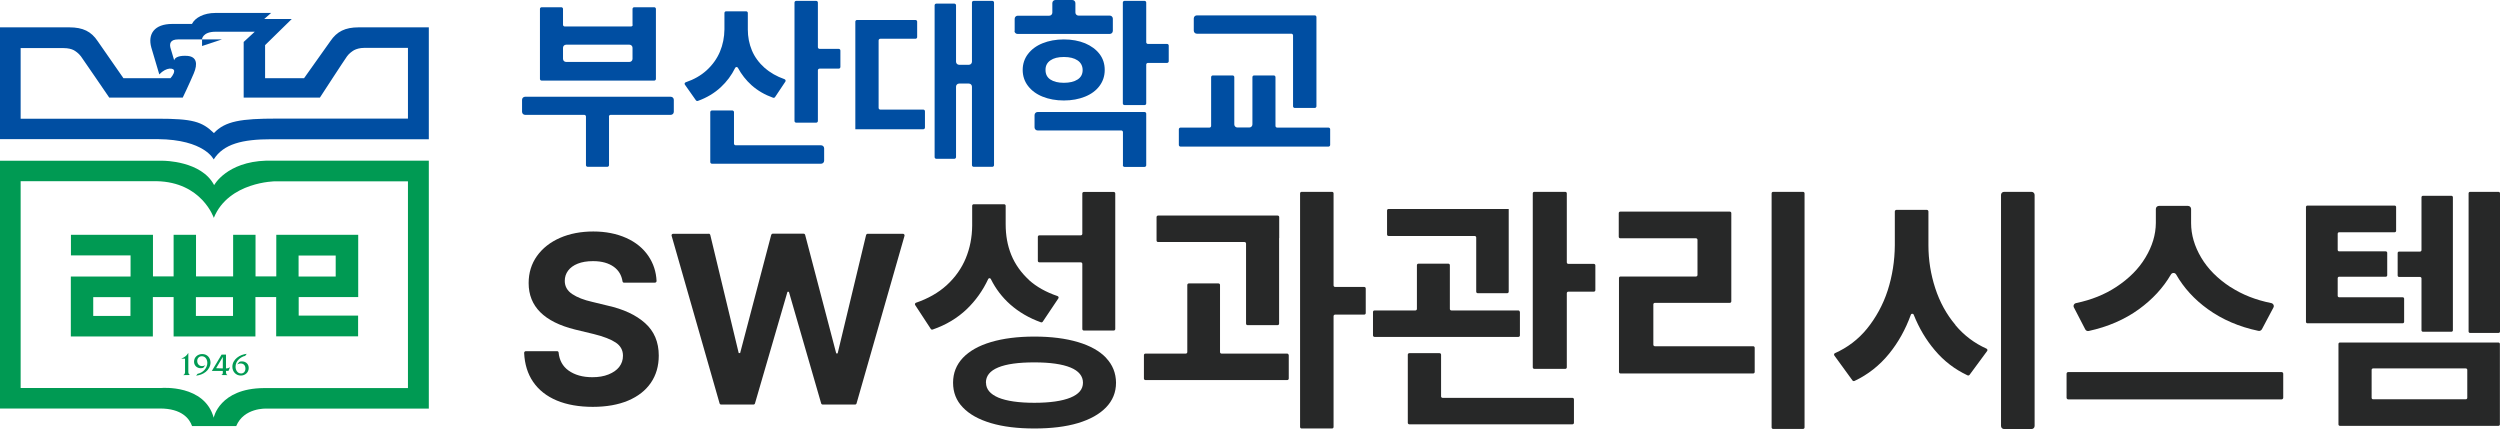
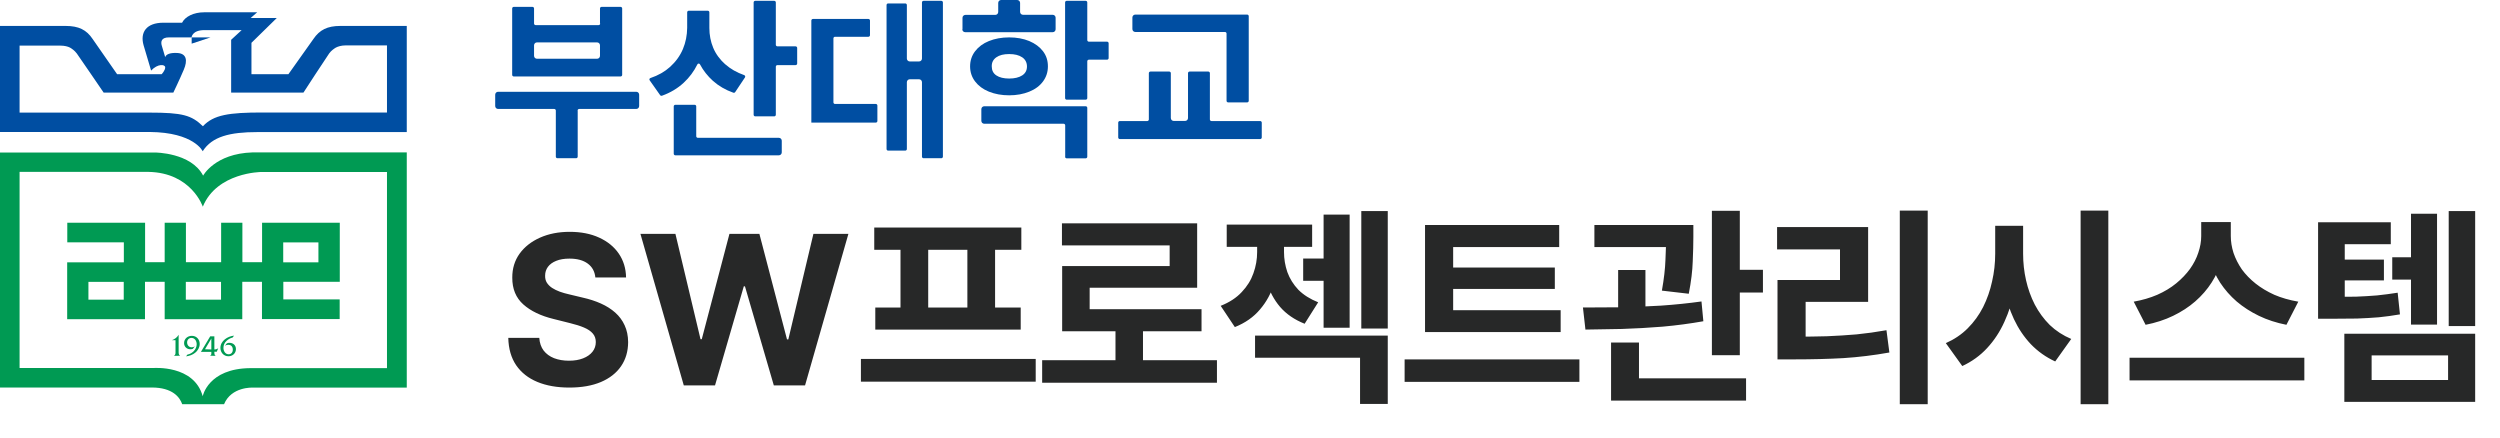
- <svg xmlns="http://www.w3.org/2000/svg" id="_레이어_1" data-name="레이어 1" viewBox="0 0 227.66 39.06">
-   <defs>
-     <style>
-       .cls-1 {
-         fill: #272828;
-       }
- 
-       .cls-2 {
-         fill: #004ea2;
-       }
- 
-       .cls-3 {
-         fill: #009a53;
-       }
-     </style>
-   </defs>
-   <path class="cls-1" d="M53.99,23.78c-.54,0-1,.08-1.38.23-.38.15-.68.37-.88.64-.2.27-.3.58-.3.93,0,.5.23.9.68,1.2s1.06.54,1.82.71l1.4.34c1.44.32,2.58.85,3.41,1.59.83.74,1.25,1.73,1.25,2.96,0,.95-.24,1.78-.72,2.48-.48.7-1.17,1.24-2.07,1.62s-1.98.57-3.22.57-2.35-.19-3.28-.58c-.93-.39-1.65-.96-2.16-1.71-.49-.72-.76-1.59-.81-2.62,0-.08.06-.16.15-.16h2.86c.07,0,.13.06.13.13.07.7.37,1.25.9,1.63.56.4,1.28.61,2.17.61.56,0,1.05-.08,1.47-.25s.75-.39.98-.69.34-.63.34-1.02c0-.5-.22-.9-.65-1.19-.43-.29-1.11-.56-2.01-.78l-1.7-.41c-2.82-.7-4.23-2.11-4.23-4.23,0-.93.25-1.75.76-2.47.51-.71,1.21-1.26,2.1-1.65.9-.39,1.91-.58,3.03-.58s2.13.2,3,.59c.87.39,1.54.94,2.02,1.65.45.67.7,1.42.74,2.27,0,.08-.07.15-.15.15h-2.82c-.07,0-.12-.05-.13-.12-.09-.56-.35-1-.79-1.32-.47-.34-1.1-.52-1.88-.52Z" />
-   <path class="cls-1" d="M64.54,21.28c.07,0,.12.05.14.11l2.59,10.76h.13l2.83-10.76c.02-.06.07-.11.14-.11h2.81c.06,0,.12.04.14.11l2.83,10.79h.13l2.59-10.78c.02-.06.07-.11.14-.11h3.22c.09,0,.16.09.14.18l-4.37,15.27c-.02.06-.07.1-.14.1h-2.94c-.06,0-.12-.04-.14-.1l-2.94-10.17h-.13l-2.96,10.17c-.02.06-.07.1-.14.1h-2.94c-.06,0-.12-.04-.14-.1l-4.37-15.27c-.03-.09.04-.18.14-.18h3.22Z" />
-   <path class="cls-1" d="M93.7,25.5c.7.63,1.57,1.11,2.6,1.46.09.03.13.13.08.21l-1.42,2.12c-.04.06-.11.08-.17.06-1.09-.39-2.02-.94-2.8-1.63-.73-.65-1.32-1.42-1.76-2.31-.05-.11-.2-.1-.24,0-.49,1.05-1.14,1.96-1.95,2.74-.86.82-1.89,1.44-3.11,1.86-.06.02-.14,0-.17-.06l-1.42-2.17c-.05-.08-.01-.18.07-.21,1.11-.38,2.04-.91,2.79-1.59.79-.72,1.37-1.55,1.75-2.47s.57-1.91.58-2.95v-1.82c0-.08.06-.14.14-.14h2.77c.08,0,.14.06.14.14v1.68c0,1,.16,1.93.51,2.79s.9,1.63,1.63,2.3ZM100.72,32.59c.6.63.9,1.38.91,2.26,0,.88-.31,1.63-.91,2.25-.6.62-1.46,1.1-2.56,1.43-1.11.33-2.43.49-3.96.49s-2.85-.16-3.96-.49c-1.11-.33-1.96-.8-2.56-1.43-.6-.62-.89-1.37-.89-2.25s.3-1.63.89-2.26c.6-.63,1.45-1.11,2.56-1.44s2.43-.5,3.96-.5,2.84.17,3.96.5c1.11.33,1.97.81,2.57,1.44ZM89.79,34.85c0,.59.38,1.04,1.13,1.36.75.31,1.85.47,3.27.47s2.53-.16,3.29-.47c.76-.31,1.14-.76,1.14-1.36s-.38-1.07-1.13-1.38c-.75-.31-1.85-.47-3.3-.47s-2.54.15-3.29.46c-.75.31-1.12.77-1.12,1.39ZM98.56,29.95v-5.92c0-.08-.06-.14-.14-.14h-3.77c-.08,0-.14-.06-.14-.14v-2.18c0-.08.06-.14.14-.14h3.77c.08,0,.14-.06.14-.14v-3.67c0-.08.06-.14.14-.14h2.72c.08,0,.14.06.14.14v12.34c0,.08-.06.14-.14.14h-2.72c-.08,0-.14-.06-.14-.14Z" />
-   <path class="cls-1" d="M117.36,32.34v2.13c0,.08-.06.14-.14.14h-12.91c-.08,0-.14-.06-.14-.14v-2.13c0-.08.06-.14.14-.14h3.67c.08,0,.14-.06.14-.14v-6.11c0-.08.06-.14.14-.14h2.7c.08,0,.14.06.14.14v6.11c0,.08.06.14.14.14h5.97c.08,0,.14.06.14.14ZM116.48,21.68v7.79c0,.08-.06.14-.14.14h-2.73c-.08,0-.14-.06-.14-.14v-7.29c0-.08-.06-.14-.14-.14h-7.87c-.08,0-.14-.06-.14-.14v-2.13c0-.08.06-.14.14-.14h10.89c.08,0,.14.06.14.14v1.92ZM124.37,26.28v2.23c0,.08-.06.14-.14.14h-2.65c-.08,0-.14.06-.14.14v10.09c0,.08-.06.14-.14.14h-2.77c-.08,0-.14-.06-.14-.14v-21.27c0-.08.06-.14.14-.14h2.77c.08,0,.14.06.14.14v8.38c0,.08.06.14.14.14h2.65c.08,0,.14.06.14.14Z" />
-   <path class="cls-1" d="M138.41,28.41v2.13c0,.08-.06.14-.14.14h-13.1c-.08,0-.14-.06-.14-.14v-2.13c0-.08.06-.14.14-.14h3.72c.08,0,.14-.06.14-.14v-3.98c0-.08.06-.14.14-.14h2.72c.08,0,.14.06.14.14v3.98c0,.08.06.14.14.14h6.09c.08,0,.14.06.14.14ZM137.39,23.49v3.07c0,.08-.06.14-.14.14h-2.68c-.08,0-.14-.06-.14-.14v-4.93c0-.08-.06-.14-.14-.14h-7.84c-.08,0-.14-.06-.14-.14v-2.18c0-.08.06-.14.14-.14h10.94v4.46ZM128.2,38.5v-6.2c0-.08.06-.14.14-.14h2.75c.08,0,.14.06.14.14v3.79c0,.08.06.14.14.14h11.82c.08,0,.14.06.14.14v2.13c0,.08-.06.14-.14.14h-14.85c-.08,0-.14-.06-.14-.14ZM145.28,24.17v2.25c0,.08-.06.14-.14.14h-2.32c-.08,0-.14.06-.14.14v6.75c0,.08-.06.14-.14.14h-2.82c-.08,0-.14-.06-.14-.14v-15.84c0-.08.06-.14.14-.14h2.82c.08,0,.14.06.14.14v6.28c0,.08.06.14.14.14h2.32c.08,0,.14.06.14.14Z" />
-   <path class="cls-1" d="M150.56,27.72v3.67c0,.08.06.14.14.14h8.95c.08,0,.14.06.14.14v2.2c0,.08-.06.14-.14.14h-12.08c-.08,0-.14-.06-.14-.14v-8.55c0-.08.06-.14.14-.14h6.87c.08,0,.14-.06.14-.14v-3.2c0-.08-.06-.14-.14-.14h-6.89c-.08,0-.14-.06-.14-.14v-2.15c0-.08.06-.14.14-.14h9.97c.08,0,.14.06.14.14v8.03c0,.08-.06.14-.14.14h-6.82c-.08,0-.14.06-.14.14ZM161.33,38.92v-21.31c0-.08.06-.14.14-.14h2.72c.08,0,.14.06.14.14v21.31c0,.08-.06.14-.14.14h-2.72c-.08,0-.14-.06-.14-.14Z" />
-   <path class="cls-1" d="M178.07,29.61c.78.93,1.72,1.64,2.83,2.14.08.04.11.14.06.21l-1.6,2.17c-.04.06-.12.08-.19.05-1.15-.54-2.15-1.3-2.98-2.29-.79-.93-1.43-2-1.92-3.23-.05-.12-.22-.12-.26,0-.49,1.35-1.15,2.53-1.98,3.55-.87,1.07-1.92,1.9-3.15,2.48-.07.03-.15.01-.19-.05l-1.65-2.27c-.05-.07-.02-.18.06-.21,1.14-.51,2.12-1.25,2.91-2.22s1.47-2.18,1.89-3.49c.42-1.31.64-2.68.65-4.12v-3.07c0-.08.07-.15.15-.15h2.76c.08,0,.15.07.15.15v3.07c0,1.35.21,2.65.62,3.91.41,1.26,1.02,2.38,1.84,3.35ZM182.22,38.79v-21.04c0-.15.12-.28.28-.28h2.5c.15,0,.28.12.28.28v21.04c0,.15-.12.28-.28.28h-2.5c-.15,0-.28-.12-.28-.28Z" />
-   <path class="cls-1" d="M188.19,36.22v-2.19c0-.08.07-.15.15-.15h19.43c.08,0,.15.07.15.15v2.19c0,.08-.07.15-.15.15h-19.43c-.08,0-.15-.07-.15-.15ZM203.11,26.13c1.07.7,2.31,1.19,3.72,1.47.18.04.29.24.2.4l-1.05,1.98c-.06.11-.19.18-.32.15-1.76-.37-3.29-1.03-4.61-1.98-1.22-.88-2.18-1.93-2.88-3.15-.11-.19-.37-.19-.48,0-.71,1.22-1.68,2.26-2.9,3.15-1.31.95-2.84,1.61-4.58,1.99-.13.03-.26-.03-.32-.15l-1.03-1.99c-.09-.17.01-.36.2-.4,1.39-.29,2.61-.78,3.67-1.48,1.15-.76,2.04-1.65,2.65-2.68.62-1.03.93-2.07.94-3.13v-1.28c0-.16.13-.28.28-.28h2.65c.16,0,.28.13.28.28v1.28c0,1.07.31,2.12.92,3.15.61,1.03,1.5,1.92,2.66,2.68Z" />
-   <path class="cls-1" d="M212.88,21.32v1.44c0,.07.06.13.13.13h4.25c.07,0,.13.06.13.13v2.05c0,.07-.06.13-.13.13h-4.25c-.07,0-.13.06-.13.13v1.61c0,.07.06.13.13.13h5.79c.07,0,.13.06.13.13v2.11c0,.07-.06.13-.13.13h-8.68c-.07,0-.13-.06-.13-.13v-10.46c0-.07.06-.13.13-.13h7.95c.07,0,.13.06.13.13v2.17c0,.07-.06.13-.13.13h-5.06c-.07,0-.13.06-.13.13ZM212.95,38.65v-7.33c0-.07.06-.13.13-.13h14.44c.07,0,.13.06.13.13v7.33c0,.07-.06.13-.13.13h-14.44c-.07,0-.13-.06-.13-.13ZM224.68,36.23v-2.55c0-.07-.06-.13-.13-.13h-8.45c-.07,0-.13.06-.13.13v2.55c0,.07.06.13.13.13h8.45c.07,0,.13-.06.13-.13ZM220.51,30.05v-4.7c0-.07-.06-.13-.13-.13h-1.91c-.07,0-.13-.06-.13-.13v-2.05c0-.07.06-.13.13-.13h1.91c.07,0,.13-.06.13-.13v-4.82c0-.07.06-.13.13-.13h2.6c.07,0,.13.06.13.13v12.12c0,.07-.06.13-.13.13h-2.6c-.07,0-.13-.06-.13-.13ZM224.8,30.19v-12.59c0-.07.06-.13.13-.13h2.6c.07,0,.13.06.13.13v12.59c0,.07-.06.13-.13.13h-2.6c-.07,0-.13-.06-.13-.13Z" />
-   <g>
-     <path class="cls-2" d="M55.46,10.61v4.43c0,.08-.07.15-.15.15h-1.8c-.08,0-.15-.07-.15-.15v-4.43c0-.08-.07-.15-.15-.15h-5.39c-.16,0-.28-.13-.28-.28v-1.09c0-.16.13-.28.28-.28h13.26c.16,0,.28.13.28.28v1.09c0,.16-.13.28-.28.28h-5.48c-.08,0-.15.07-.15.15ZM57.6,2.26V.81c0-.08.07-.15.15-.15h1.83c.08,0,.15.07.15.15v6.38c0,.08-.07.15-.15.15h-10.26c-.08,0-.15-.07-.15-.15V.81c0-.08.07-.15.15-.15h1.8c.08,0,.15.07.15.15v1.45c0,.08.07.15.15.15h6.05c.08,0,.15-.07.15-.15ZM57.32,4.07h-5.77c-.16,0-.28.13-.28.28v1.01c0,.16.13.28.28.28h5.77c.16,0,.28-.13.28-.28v-1.01c0-.16-.13-.28-.28-.28Z" />
-     <path class="cls-2" d="M69.64,6.18c.49.44,1.09.78,1.8,1.03.09.03.13.14.08.22l-.94,1.41c-.04.06-.11.08-.18.06-.76-.27-1.41-.65-1.96-1.14-.5-.45-.92-.98-1.24-1.58-.06-.11-.2-.1-.25,0-.33.67-.77,1.26-1.31,1.76-.58.54-1.28.96-2.09,1.25-.06.02-.14,0-.18-.06l-1-1.42c-.06-.08-.02-.19.08-.22.74-.25,1.37-.61,1.88-1.07.55-.5.96-1.07,1.23-1.71.27-.64.4-1.32.41-2.03v-1.5c0-.08.07-.15.15-.15h1.83c.08,0,.15.07.15.15v1.51c0,.66.12,1.3.37,1.9.25.6.65,1.14,1.18,1.61ZM64.68,14.78v-4.57c0-.08.07-.15.15-.15h1.86c.08,0,.15.07.15.15v2.87c0,.08.07.15.15.15h7.78c.16,0,.28.13.28.28v1.12c0,.16-.13.28-.28.28h-9.94c-.08,0-.15-.07-.15-.15ZM76.53,4.6v1.5c0,.08-.07.15-.15.15h-1.75c-.08,0-.15.07-.15.15v4.62c0,.08-.07.15-.15.15h-1.83c-.08,0-.15-.07-.15-.15V.23c0-.08.07-.15.15-.15h1.83c.08,0,.15.07.15.15v4.07c0,.08.07.15.15.15h1.75c.08,0,.15.07.15.15Z" />
-     <path class="cls-2" d="M80.01,3.68v6.15c0,.08.07.15.15.15h3.92c.08,0,.15.07.15.15v1.49c0,.08-.07.15-.15.15h-6.19V1.97c0-.08.07-.15.15-.15h5.33c.08,0,.15.07.15.15v1.41c0,.08-.07.15-.15.15h-3.21c-.08,0-.15.07-.15.15ZM88.51,15.04v-7.15c0-.16-.13-.28-.28-.28h-.89c-.16,0-.28.13-.28.28v6.42c0,.08-.07.15-.15.15h-1.65c-.08,0-.15-.07-.15-.15V.48c0-.08.07-.15.15-.15h1.65c.08,0,.15.07.15.15v5.14c0,.16.13.28.28.28h.89c.16,0,.28-.13.28-.28V.23c0-.08.07-.15.15-.15h1.71c.08,0,.15.07.15.15v14.81c0,.08-.07.15-.15.15h-1.71c-.08,0-.15-.07-.15-.15Z" />
-     <path class="cls-2" d="M92.4,2.82v-1.11c0-.16.13-.28.28-.28h2.87c.16,0,.28-.13.28-.28V.28c0-.16.13-.28.28-.28h1.54c.16,0,.28.13.28.28v.86c0,.16.13.28.28.28h2.85c.16,0,.28.13.28.28v1.11c0,.16-.13.28-.28.28h-8.4c-.16,0-.28-.13-.28-.28ZM100.13,4.92c.32.42.47.9.47,1.45s-.16,1.03-.47,1.45c-.31.42-.75.75-1.32.98s-1.21.35-1.93.35-1.37-.12-1.94-.35-1.01-.56-1.33-.98c-.32-.42-.48-.91-.48-1.45s.16-1.03.48-1.45c.32-.42.76-.75,1.33-.98.57-.23,1.22-.35,1.94-.35s1.37.12,1.93.35c.56.24,1,.56,1.32.98ZM102.26,15.04v-3.01c0-.08-.07-.15-.15-.15h-7.62c-.16,0-.28-.13-.28-.28v-1.12c0-.16.13-.28.28-.28h9.74c.08,0,.15.07.15.15v4.7c0,.08-.07.15-.15.15h-1.83c-.08,0-.15-.07-.15-.15ZM95.21,6.38c0,.37.14.66.44.86s.71.3,1.23.3.94-.1,1.25-.3.46-.49.46-.86-.16-.68-.46-.88c-.31-.21-.72-.31-1.25-.31s-.93.1-1.23.31c-.3.21-.45.5-.44.88ZM106.43,4.15v1.43c0,.08-.07.15-.15.15h-1.75c-.08,0-.15.07-.15.15v3.54c0,.08-.07.15-.15.15h-1.83c-.08,0-.15-.07-.15-.15V.23c0-.08.07-.15.15-.15h1.83c.08,0,.15.07.15.15v3.62c0,.08.07.15.15.15h1.75c.08,0,.15.07.15.15Z" />
-     <path class="cls-2" d="M107.35,13.2v-1.43c0-.08.07-.15.15-.15h2.64c.08,0,.15-.07.15-.15v-4.45c0-.08.07-.15.15-.15h1.81c.08,0,.15.07.15.15v4.31c0,.16.13.28.28.28h1.09c.16,0,.28-.13.28-.28v-4.31c0-.08.07-.15.15-.15h1.8c.08,0,.15.07.15.15v4.45c0,.08.07.15.15.15h4.68c.08,0,.15.07.15.15v1.43c0,.08-.07.15-.15.15h-13.48c-.08,0-.15-.07-.15-.15ZM119.88,3.05v6.63c0,.08-.07.15-.15.15h-1.83c-.08,0-.15-.07-.15-.15V3.22c0-.08-.07-.15-.15-.15h-8.61c-.16,0-.28-.13-.28-.28v-1.11c0-.16.13-.28.28-.28h10.74c.08,0,.15.07.15.15v1.51Z" />
-   </g>
-   <path class="cls-3" d="M37.16,35.34h-13.13c-4.06.03-4.57,2.7-4.57,2.7-.83-3.04-4.74-2.71-4.74-2.71H1.88v-18.83h12.38c4.12.08,5.21,3.34,5.21,3.34,1.35-3.3,5.6-3.33,5.6-3.33h12.08s0,18.83,0,18.83ZM24.24,14.63c-3.61.11-4.74,2.23-4.74,2.23-1.15-2.22-4.62-2.22-4.62-2.22H0v22.56h14.57c1.99,0,2.69.93,2.92,1.6h4.02c.7-1.69,2.73-1.59,2.73-1.59h14.81V14.63h-14.81Z" />
-   <path class="cls-3" d="M11.88,25.18h-5.43v5.46h0s7.47,0,7.47,0v-.02h0v-3.57h1.89v3.59h7.45v-3.59h1.89v3.58h7.46v-1.89h-5.41v-1.69h5.42v-5.67h-7.46v3.79h-1.89v-3.79h-2.04v3.79h-3.38v-3.79h-2.04v3.79h-1.88v-3.79h-7.47v1.88h5.43v1.91ZM11.88,28.77h-3.39v-1.71h3.39v1.71ZM21.22,28.77h-3.38v-1.71h3.38v1.71ZM27.19,23.27h3.38v1.91h-3.38v-1.91Z" />
-   <g>
-     <polygon class="cls-2" points="18.4 4.19 20.21 3.59 18.4 3.59 18.4 4.19" />
-     <path class="cls-2" d="M14.5,6.78c.66-.7,1.36-.61,1.36-.31s-.34.65-.34.65h-4.28l-2.35-3.38h0c-.58-.87-1.33-1.25-2.58-1.25H0v10.18c3.83,0,13.27,0,14.38,0,4.25.04,5.08,1.85,5.08,1.85.89-1.41,2.6-1.84,5.25-1.84h14.34V2.49h-6.39c-1.23,0-1.98.38-2.57,1.25h0l-2.4,3.38h-3.55v-3.01l2.43-2.38h-2.51s.63-.55.63-.55h-5.09c-1.02,0-1.83.42-2.12,1h-1.79c-1.65,0-2.25.93-1.91,2.15l.73,2.46ZM37.16,10.8h-11.98c-3.19,0-4.68.22-5.7,1.32-1.09-1.06-1.95-1.31-5.14-1.31H1.88v-6.43h3.92c.39,0,.71.08.92.19.16.09.44.28.65.56.26.36,2.58,3.76,2.58,3.76h6.69s.62-1.29,1-2.19c.39-.91.26-1.54-.57-1.61-.7-.05-1.14.11-1.21.4l-.3-1.01c-.18-.51-.05-.89.66-.89h2.17s.04-.7,1.24-.7h3.57l-1.01.93v5.07h6.94s2.21-3.4,2.47-3.76c.2-.28.49-.47.64-.56.21-.11.53-.21.92-.21h3.99v6.45Z" />
-   </g>
-   <path class="cls-3" d="M16.52,32.65c.26-.09.49-.27.62-.5h.01v1.61c0,.16-.01.29.14.39h0s-.6.01-.6.01h0c.18-.1.16-.23.16-.4v-1.1h-.33Z" />
-   <path class="cls-3" d="M18,34.04c.47-.09.88-.51.88-.99,0-.29-.16-.61-.5-.61-.25,0-.42.19-.42.43,0,.26.17.47.44.47.11,0,.21-.03.3-.09l-.19.24c-.07.03-.16.04-.24.04-.34,0-.6-.25-.6-.59,0-.42.34-.7.75-.7.45,0,.75.35.75.78,0,.32-.18.64-.43.84-.26.21-.56.31-.88.35l.14-.18Z" />
-   <path class="cls-3" d="M20.29,33.55c-.25,0-.46-.01-.61-.02l.61-1.03v1.05ZM20.29,33.77v.07c0,.15.02.25-.14.31h0s.56.01.56.01h0c-.13-.07-.13-.21-.13-.33v-.06h.23l.14-.34c-.1.08-.23.12-.37.12v-1.26h-.4l-.89,1.49h1.01Z" />
-   <path class="cls-3" d="M22.32,32.41c-.19.03-.42.17-.56.3-.2.18-.31.42-.31.69,0,.29.17.61.5.61.25,0,.4-.19.4-.44,0-.28-.15-.47-.44-.47-.11,0-.22.03-.32.09l.19-.23c.08-.04.16-.05.25-.05.36,0,.62.24.62.6,0,.4-.32.69-.72.69-.45,0-.77-.36-.77-.8,0-.68.69-1.12,1.31-1.18l-.14.18Z" />
+ <svg xmlns="http://www.w3.org/2000/svg" width="240" height="42" viewBox="0 0 240 42" fill="none">
+   <path d="M55.459 10.61V15.04C55.459 15.12 55.389 15.19 55.309 15.19H53.509C53.429 15.19 53.359 15.12 53.359 15.04V10.61C53.359 10.53 53.289 10.46 53.209 10.46H47.819C47.659 10.46 47.539 10.33 47.539 10.18V9.09C47.539 8.93 47.669 8.81 47.819 8.81H61.079C61.239 8.81 61.359 8.94 61.359 9.09V10.18C61.359 10.34 61.229 10.46 61.079 10.46H55.599C55.519 10.46 55.449 10.53 55.449 10.61H55.459ZM57.599 2.26V0.81C57.599 0.73 57.669 0.66 57.749 0.66H59.579C59.659 0.66 59.729 0.73 59.729 0.81V7.19C59.729 7.27 59.659 7.34 59.579 7.34H49.319C49.239 7.34 49.169 7.27 49.169 7.19V0.81C49.169 0.73 49.239 0.66 49.319 0.66H51.119C51.199 0.66 51.269 0.73 51.269 0.81V2.26C51.269 2.34 51.339 2.41 51.419 2.41H57.469C57.549 2.41 57.619 2.34 57.619 2.26H57.599ZM57.319 4.07H51.549C51.389 4.07 51.269 4.2 51.269 4.35V5.36C51.269 5.52 51.399 5.64 51.549 5.64H57.319C57.479 5.64 57.599 5.51 57.599 5.36V4.35C57.599 4.19 57.469 4.07 57.319 4.07Z" fill="#004EA2" />
+   <path d="M69.639 6.18C70.129 6.62 70.729 6.96 71.439 7.21C71.529 7.24 71.569 7.35 71.519 7.43L70.579 8.84C70.539 8.9 70.469 8.92 70.399 8.9C69.639 8.63 68.989 8.25 68.439 7.76C67.939 7.31 67.519 6.78 67.199 6.18C67.139 6.07 66.999 6.08 66.949 6.18C66.619 6.85 66.179 7.44 65.639 7.94C65.059 8.48 64.359 8.9 63.549 9.19C63.489 9.21 63.409 9.19 63.369 9.13L62.369 7.71C62.309 7.63 62.349 7.52 62.449 7.49C63.189 7.24 63.819 6.88 64.329 6.42C64.879 5.92 65.289 5.35 65.559 4.71C65.829 4.07 65.959 3.39 65.969 2.68V1.18C65.969 1.1 66.039 1.03 66.119 1.03H67.949C68.029 1.03 68.099 1.1 68.099 1.18V2.69C68.099 3.35 68.219 3.99 68.469 4.59C68.719 5.19 69.119 5.73 69.649 6.2L69.639 6.18ZM64.679 14.78V10.21C64.679 10.13 64.749 10.06 64.829 10.06H66.689C66.769 10.06 66.839 10.13 66.839 10.21V13.08C66.839 13.16 66.909 13.23 66.989 13.23H74.769C74.929 13.23 75.049 13.36 75.049 13.51V14.63C75.049 14.79 74.919 14.91 74.769 14.91H64.829C64.749 14.91 64.679 14.84 64.679 14.76V14.78ZM76.529 4.6V6.1C76.529 6.18 76.459 6.25 76.379 6.25H74.629C74.549 6.25 74.479 6.32 74.479 6.4V11.02C74.479 11.1 74.409 11.17 74.329 11.17H72.499C72.419 11.17 72.349 11.1 72.349 11.02V0.23C72.349 0.15 72.419 0.08 72.499 0.08H74.329C74.409 0.08 74.479 0.15 74.479 0.23V4.3C74.479 4.38 74.549 4.45 74.629 4.45H76.379C76.459 4.45 76.529 4.52 76.529 4.6Z" fill="#004EA2" />
+   <path d="M80.009 3.68V9.83C80.009 9.91 80.079 9.98 80.159 9.98H84.079C84.159 9.98 84.229 10.05 84.229 10.13V11.62C84.229 11.7 84.159 11.77 84.079 11.77H77.889V1.97C77.889 1.89 77.959 1.82 78.039 1.82H83.369C83.449 1.82 83.519 1.89 83.519 1.97V3.38C83.519 3.46 83.449 3.53 83.369 3.53H80.159C80.079 3.53 80.009 3.6 80.009 3.68ZM88.509 15.04V7.89C88.509 7.73 88.379 7.61 88.229 7.61H87.339C87.179 7.61 87.059 7.74 87.059 7.89V14.31C87.059 14.39 86.989 14.46 86.909 14.46H85.259C85.179 14.46 85.109 14.39 85.109 14.31V0.48C85.109 0.4 85.179 0.33 85.259 0.33H86.909C86.989 0.33 87.059 0.4 87.059 0.48V5.62C87.059 5.78 87.189 5.9 87.339 5.9H88.229C88.389 5.9 88.509 5.77 88.509 5.62V0.23C88.509 0.15 88.579 0.08 88.659 0.08H90.369C90.449 0.08 90.519 0.15 90.519 0.23V15.04C90.519 15.12 90.449 15.19 90.369 15.19H88.659C88.579 15.19 88.509 15.12 88.509 15.04Z" fill="#004EA2" />
+   <path d="M92.399 2.82V1.71C92.399 1.55 92.529 1.43 92.679 1.43H95.549C95.709 1.43 95.829 1.3 95.829 1.15V0.28C95.829 0.12 95.959 0 96.109 0H97.649C97.809 0 97.929 0.13 97.929 0.28V1.14C97.929 1.3 98.059 1.42 98.209 1.42H101.059C101.219 1.42 101.339 1.55 101.339 1.7V2.81C101.339 2.97 101.209 3.09 101.059 3.09H92.659C92.499 3.09 92.379 2.96 92.379 2.81L92.399 2.82ZM100.129 4.92C100.449 5.34 100.599 5.82 100.599 6.37C100.599 6.92 100.439 7.4 100.129 7.82C99.819 8.24 99.379 8.57 98.809 8.8C98.239 9.03 97.599 9.15 96.879 9.15C96.159 9.15 95.509 9.03 94.939 8.8C94.369 8.57 93.929 8.24 93.609 7.82C93.289 7.4 93.129 6.91 93.129 6.37C93.129 5.83 93.289 5.34 93.609 4.92C93.929 4.5 94.369 4.17 94.939 3.94C95.509 3.71 96.159 3.59 96.879 3.59C97.599 3.59 98.249 3.71 98.809 3.94C99.369 4.18 99.809 4.5 100.129 4.92ZM102.259 15.04V12.03C102.259 11.95 102.189 11.88 102.109 11.88H94.489C94.329 11.88 94.209 11.75 94.209 11.6V10.48C94.209 10.32 94.339 10.2 94.489 10.2H104.229C104.309 10.2 104.379 10.27 104.379 10.35V15.05C104.379 15.13 104.309 15.2 104.229 15.2H102.399C102.319 15.2 102.249 15.13 102.249 15.05L102.259 15.04ZM95.209 6.38C95.209 6.75 95.349 7.04 95.649 7.24C95.949 7.44 96.359 7.54 96.879 7.54C97.399 7.54 97.819 7.44 98.129 7.24C98.439 7.04 98.589 6.75 98.589 6.38C98.589 6.01 98.429 5.7 98.129 5.5C97.819 5.29 97.409 5.19 96.879 5.19C96.349 5.19 95.949 5.29 95.649 5.5C95.349 5.71 95.199 6 95.209 6.38ZM106.429 4.15V5.58C106.429 5.66 106.359 5.73 106.279 5.73H104.529C104.449 5.73 104.379 5.8 104.379 5.88V9.42C104.379 9.5 104.309 9.57 104.229 9.57H102.399C102.319 9.57 102.249 9.5 102.249 9.42V0.23C102.249 0.15 102.319 0.08 102.399 0.08H104.229C104.309 0.08 104.379 0.15 104.379 0.23V3.85C104.379 3.93 104.449 4 104.529 4H106.279C106.359 4 106.429 4.07 106.429 4.15Z" fill="#004EA2" />
+   <path d="M107.349 13.2V11.77C107.349 11.69 107.419 11.62 107.499 11.62H110.139C110.219 11.62 110.289 11.55 110.289 11.47V7.02C110.289 6.94 110.359 6.87 110.439 6.87H112.249C112.329 6.87 112.399 6.94 112.399 7.02V11.33C112.399 11.49 112.529 11.61 112.679 11.61H113.769C113.929 11.61 114.049 11.48 114.049 11.33V7.02C114.049 6.94 114.119 6.87 114.199 6.87H115.999C116.079 6.87 116.149 6.94 116.149 7.02V11.47C116.149 11.55 116.219 11.62 116.299 11.62H120.979C121.059 11.62 121.129 11.69 121.129 11.77V13.2C121.129 13.28 121.059 13.35 120.979 13.35H107.499C107.419 13.35 107.349 13.28 107.349 13.2ZM119.879 3.05V9.68C119.879 9.76 119.809 9.83 119.729 9.83H117.899C117.819 9.83 117.749 9.76 117.749 9.68V3.22C117.749 3.14 117.679 3.07 117.599 3.07H108.989C108.829 3.07 108.709 2.94 108.709 2.79V1.68C108.709 1.52 108.839 1.4 108.989 1.4H119.729C119.809 1.4 119.879 1.47 119.879 1.55V3.06V3.05Z" fill="#004EA2" />
+   <path d="M37.16 35.341H24.03C19.97 35.371 19.46 38.041 19.46 38.041C18.63 35.001 14.72 35.331 14.72 35.331H1.88V16.501H14.26C18.38 16.581 19.47 19.841 19.47 19.841C20.82 16.541 25.07 16.511 25.07 16.511H37.15V35.341H37.16ZM24.24 14.631C20.63 14.741 19.5 16.861 19.5 16.861C18.35 14.641 14.88 14.641 14.88 14.641H0V37.201H14.57C16.56 37.201 17.26 38.131 17.49 38.801H21.51C22.21 37.111 24.24 37.211 24.24 37.211H39.05V14.631H24.24Z" fill="#009A53" />
+   <path d="M11.879 25.181H6.449V30.641H13.919V30.621V27.051H15.809V30.641H23.259V27.051H25.149V30.631H32.609V28.741H27.199V27.051H32.619V21.381H25.159V25.171H23.269V21.381H21.229V25.171H17.849V21.381H15.809V25.171H13.929V21.381H6.459V23.261H11.889V25.171L11.879 25.181ZM11.879 28.771H8.489V27.061H11.879V28.771ZM21.219 28.771H17.839V27.061H21.219V28.771ZM27.189 23.271H30.569V25.181H27.189V23.271Z" fill="#009A53" />
+   <path d="M18.4 4.19L20.21 3.59H18.4V4.19Z" fill="#004EA2" />
+   <path d="M14.5 6.78C15.16 6.08 15.86 6.17 15.86 6.47C15.86 6.77 15.52 7.12 15.52 7.12H11.24L8.89 3.74C8.31 2.87 7.56 2.49 6.31 2.49H0V12.67C3.83 12.67 13.27 12.67 14.38 12.67C18.63 12.71 19.46 14.52 19.46 14.52C20.35 13.11 22.06 12.68 24.71 12.68H39.05V2.49H32.66C31.43 2.49 30.68 2.87 30.09 3.74L27.69 7.12H24.14V4.11L26.57 1.73H24.06L24.69 1.18H19.6C18.58 1.18 17.77 1.6 17.48 2.18H15.69C14.04 2.18 13.44 3.11 13.78 4.33L14.51 6.79L14.5 6.78ZM37.16 10.8H25.18C21.99 10.8 20.5 11.02 19.48 12.12C18.39 11.06 17.53 10.81 14.34 10.81H1.88V4.38H5.8C6.19 4.38 6.51 4.46 6.72 4.57C6.88 4.66 7.16 4.85 7.37 5.13C7.63 5.49 9.95 8.89 9.95 8.89H16.64C16.64 8.89 17.26 7.6 17.64 6.7C18.03 5.79 17.9 5.16 17.07 5.09C16.37 5.04 15.93 5.2 15.86 5.49L15.56 4.48C15.38 3.97 15.51 3.59 16.22 3.59H18.39C18.39 3.59 18.43 2.89 19.63 2.89H23.2L22.19 3.82V8.89H29.13C29.13 8.89 31.34 5.49 31.6 5.13C31.8 4.85 32.09 4.66 32.24 4.57C32.45 4.46 32.77 4.36 33.16 4.36H37.15V10.81L37.16 10.8Z" fill="#004EA2" />
+   <path d="M16.52 32.65C16.779 32.56 17.009 32.38 17.14 32.15H17.149V33.76C17.149 33.92 17.14 34.05 17.29 34.15L16.689 34.16C16.869 34.06 16.849 33.93 16.849 33.76V32.66H16.52V32.65Z" fill="#009A53" />
+   <path d="M18.002 34.04C18.472 33.95 18.882 33.53 18.882 33.05C18.882 32.76 18.722 32.44 18.382 32.44C18.132 32.44 17.962 32.63 17.962 32.87C17.962 33.13 18.132 33.34 18.402 33.34C18.512 33.34 18.612 33.31 18.702 33.25L18.512 33.49C18.442 33.52 18.352 33.53 18.272 33.53C17.932 33.53 17.672 33.28 17.672 32.94C17.672 32.52 18.012 32.24 18.422 32.24C18.872 32.24 19.172 32.59 19.172 33.02C19.172 33.34 18.992 33.66 18.742 33.86C18.482 34.07 18.182 34.17 17.862 34.21L18.002 34.03V34.04Z" fill="#009A53" />
+   <path d="M20.289 33.549C20.039 33.549 19.829 33.539 19.679 33.529L20.289 32.499V33.549ZM20.289 33.769V33.839C20.289 33.989 20.309 34.089 20.149 34.149L20.709 34.159C20.579 34.089 20.579 33.949 20.579 33.829V33.769H20.809L20.949 33.429C20.849 33.509 20.719 33.549 20.579 33.549V32.289H20.179L19.289 33.779H20.299L20.289 33.769Z" fill="#009A53" />
+   <path d="M22.32 32.411C22.13 32.441 21.9 32.581 21.76 32.711C21.56 32.891 21.45 33.131 21.45 33.401C21.45 33.691 21.62 34.011 21.95 34.011C22.2 34.011 22.35 33.821 22.35 33.571C22.35 33.291 22.2 33.101 21.91 33.101C21.8 33.101 21.69 33.131 21.59 33.191L21.78 32.961C21.86 32.921 21.94 32.911 22.03 32.911C22.39 32.911 22.65 33.151 22.65 33.511C22.65 33.911 22.33 34.201 21.93 34.201C21.48 34.201 21.16 33.841 21.16 33.401C21.16 32.721 21.85 32.281 22.47 32.221L22.33 32.401L22.32 32.411Z" fill="#009A53" />
+   <path d="M57.155 26.638C57.098 26.065 56.854 25.62 56.423 25.303C55.992 24.985 55.408 24.827 54.669 24.827C54.167 24.827 53.743 24.898 53.398 25.04C53.052 25.177 52.787 25.369 52.602 25.615C52.422 25.861 52.332 26.141 52.332 26.453C52.323 26.713 52.377 26.941 52.496 27.135C52.619 27.329 52.787 27.497 53 27.639C53.213 27.776 53.459 27.897 53.739 28.001C54.018 28.101 54.316 28.186 54.633 28.257L55.94 28.57C56.575 28.712 57.157 28.901 57.688 29.138C58.218 29.375 58.677 29.666 59.065 30.011C59.454 30.357 59.754 30.764 59.967 31.233C60.185 31.702 60.296 32.239 60.301 32.845C60.296 33.735 60.069 34.507 59.619 35.16C59.174 35.809 58.53 36.313 57.688 36.673C56.849 37.028 55.839 37.206 54.655 37.206C53.481 37.206 52.458 37.026 51.587 36.666C50.72 36.306 50.043 35.774 49.555 35.068C49.072 34.358 48.819 33.48 48.795 32.433H51.771C51.804 32.921 51.944 33.328 52.19 33.655C52.441 33.977 52.775 34.221 53.192 34.386C53.613 34.547 54.089 34.628 54.619 34.628C55.14 34.628 55.592 34.552 55.976 34.401C56.364 34.249 56.665 34.038 56.878 33.769C57.091 33.499 57.197 33.188 57.197 32.838C57.197 32.511 57.1 32.237 56.906 32.014C56.717 31.792 56.438 31.602 56.068 31.446C55.704 31.29 55.256 31.148 54.726 31.02L53.142 30.622C51.916 30.324 50.947 29.858 50.237 29.223C49.527 28.588 49.174 27.734 49.179 26.659C49.174 25.778 49.409 25.009 49.882 24.351C50.36 23.693 51.016 23.179 51.849 22.81C52.683 22.44 53.63 22.256 54.69 22.256C55.77 22.256 56.712 22.44 57.517 22.81C58.327 23.179 58.956 23.693 59.406 24.351C59.856 25.009 60.088 25.771 60.102 26.638H57.155ZM65.644 37L61.482 22.454H64.841L67.249 32.561H67.37L70.026 22.454H72.902L75.552 32.582H75.679L78.087 22.454H81.446L77.284 37H74.287L71.517 27.49H71.404L68.641 37H65.644ZM82.648 34.46H99.428V36.64H82.648V34.46ZM83.928 21.84H98.048V23.98H83.928V21.84ZM84.028 29.52H97.988V31.64H84.028V29.52ZM86.448 23.82H89.108V29.72H86.448V23.82ZM92.868 23.82H95.528V29.72H92.868V23.82ZM100.047 34.58H116.827V36.74H100.047V34.58ZM107.087 31.06H109.727V35.44H107.087V31.06ZM101.947 21.44H114.927V27.62H104.607V30.72H101.967V25.54H112.287V23.56H101.947V21.44ZM101.967 29.68H115.347V31.8H101.967V29.68ZM125.105 24.82H127.985V26.96H125.105V24.82ZM127.065 20.6H129.565V31.46H127.065V20.6ZM120.685 23.04H122.765V24.2C122.765 25.227 122.618 26.22 122.325 27.18C122.045 28.127 121.592 28.967 120.965 29.7C120.352 30.433 119.545 31 118.545 31.4L117.185 29.36C118.025 29.027 118.698 28.587 119.205 28.04C119.725 27.493 120.098 26.893 120.325 26.24C120.565 25.573 120.685 24.893 120.685 24.2V23.04ZM121.205 23.04H123.265V24.2C123.265 24.853 123.372 25.493 123.585 26.12C123.812 26.747 124.165 27.313 124.645 27.82C125.138 28.313 125.772 28.713 126.545 29.02L125.245 31.08C124.272 30.693 123.485 30.153 122.885 29.46C122.298 28.767 121.872 27.967 121.605 27.06C121.338 26.153 121.205 25.2 121.205 24.2V23.04ZM117.765 21.56H125.965V23.7H117.765V21.56ZM130.685 20.26H133.225V31.54H130.685V20.26ZM120.485 32.22H133.225V38.78H130.565V34.34H120.485V32.22ZM136.803 29.78H149.823V31.88H136.803V29.78ZM134.843 34.5H151.623V36.66H134.843V34.5ZM136.803 21.6H149.683V23.72H139.503V30.36H136.803V21.6ZM138.683 25.68H149.263V27.74H138.683V25.68ZM153.062 21.6H160.982V23.72H153.062V21.6ZM155.342 25.92H157.962V30.54H155.342V25.92ZM159.942 21.6H162.562V22.76C162.562 23.413 162.542 24.193 162.502 25.1C162.475 25.993 162.349 27.027 162.122 28.2L159.542 27.9C159.742 26.767 159.855 25.787 159.882 24.96C159.922 24.133 159.942 23.4 159.942 22.76V21.6ZM164.342 20.24H167.022V34.1H164.342V20.24ZM165.962 25.9H169.242V28.08H165.962V25.9ZM154.662 36.32H167.622V38.46H154.662V36.32ZM154.662 32.88H157.342V36.98H154.662V32.88ZM152.202 31.64L151.962 29.52C153.029 29.52 154.209 29.513 155.502 29.5C156.795 29.473 158.115 29.42 159.462 29.34C160.809 29.247 162.102 29.113 163.342 28.94L163.522 30.84C162.242 31.067 160.935 31.24 159.602 31.36C158.269 31.467 156.969 31.54 155.702 31.58C154.435 31.607 153.269 31.627 152.202 31.64ZM182.38 20.22H185.06V38.8H182.38V20.22ZM170.64 32.32H172.28C173.374 32.32 174.407 32.307 175.38 32.28C176.354 32.24 177.307 32.18 178.24 32.1C179.174 32.007 180.127 31.873 181.1 31.7L181.38 33.84C179.887 34.107 178.414 34.287 176.96 34.38C175.52 34.46 173.96 34.5 172.28 34.5H170.64V32.32ZM170.6 21.8H179.34V28.98H173.34V33.14H170.64V26.88H176.64V23.94H170.6V21.8ZM191.539 21.68H193.719V24.36C193.719 25.56 193.612 26.713 193.399 27.82C193.185 28.913 192.859 29.94 192.419 30.9C191.992 31.847 191.439 32.687 190.759 33.42C190.092 34.14 189.299 34.713 188.379 35.14L186.799 32.94C187.612 32.58 188.312 32.107 188.899 31.52C189.499 30.92 189.992 30.24 190.379 29.48C190.765 28.707 191.052 27.887 191.239 27.02C191.439 26.153 191.539 25.267 191.539 24.36V21.68ZM192.059 21.68H194.219V24.36C194.219 25.227 194.312 26.073 194.499 26.9C194.685 27.727 194.965 28.507 195.339 29.24C195.725 29.973 196.205 30.627 196.779 31.2C197.365 31.76 198.052 32.207 198.839 32.54L197.299 34.7C196.405 34.287 195.625 33.733 194.959 33.04C194.305 32.347 193.765 31.547 193.339 30.64C192.912 29.72 192.592 28.733 192.379 27.68C192.165 26.613 192.059 25.507 192.059 24.36V21.68ZM199.739 20.22H202.399V38.8H199.739V20.22ZM211.317 21.32H213.617V22.66C213.617 23.46 213.504 24.24 213.277 25C213.064 25.747 212.744 26.453 212.317 27.12C211.891 27.787 211.364 28.393 210.737 28.94C210.124 29.473 209.417 29.933 208.617 30.32C207.817 30.707 206.937 30.993 205.977 31.18L204.837 28.96C205.664 28.813 206.417 28.593 207.097 28.3C207.791 27.993 208.397 27.627 208.917 27.2C209.437 26.773 209.877 26.313 210.237 25.82C210.597 25.313 210.864 24.793 211.037 24.26C211.224 23.713 211.317 23.18 211.317 22.66V21.32ZM211.837 21.32H214.157V22.66C214.157 23.193 214.244 23.733 214.417 24.28C214.604 24.827 214.871 25.353 215.217 25.86C215.577 26.353 216.017 26.807 216.537 27.22C217.057 27.633 217.657 27.993 218.337 28.3C219.017 28.593 219.784 28.813 220.637 28.96L219.497 31.18C218.537 30.993 217.657 30.707 216.857 30.32C216.057 29.933 215.344 29.473 214.717 28.94C214.104 28.407 213.577 27.807 213.137 27.14C212.711 26.473 212.384 25.76 212.157 25C211.944 24.24 211.837 23.46 211.837 22.66V21.32ZM204.437 34.34H221.217V36.52H204.437V34.34ZM229.656 24.7H232.456V26.84H229.656V24.7ZM222.536 28.5H223.816C224.696 28.5 225.482 28.493 226.176 28.48C226.882 28.453 227.556 28.413 228.196 28.36C228.836 28.293 229.496 28.207 230.176 28.1L230.396 30.18C229.702 30.3 229.022 30.393 228.356 30.46C227.702 30.513 227.009 30.553 226.276 30.58C225.542 30.593 224.722 30.6 223.816 30.6H222.536V28.5ZM222.536 21.34H229.516V23.44H225.096V29.72H222.536V21.34ZM224.356 24.92H228.856V26.92H224.356V24.92ZM235.076 20.26H237.616V31.3H235.076V20.26ZM231.456 20.52H233.956V31.16H231.456V20.52ZM225.056 32.04H237.616V38.58H225.056V32.04ZM235.016 34.12H227.676V36.48H235.016V34.12Z" fill="#272828" />
</svg>
